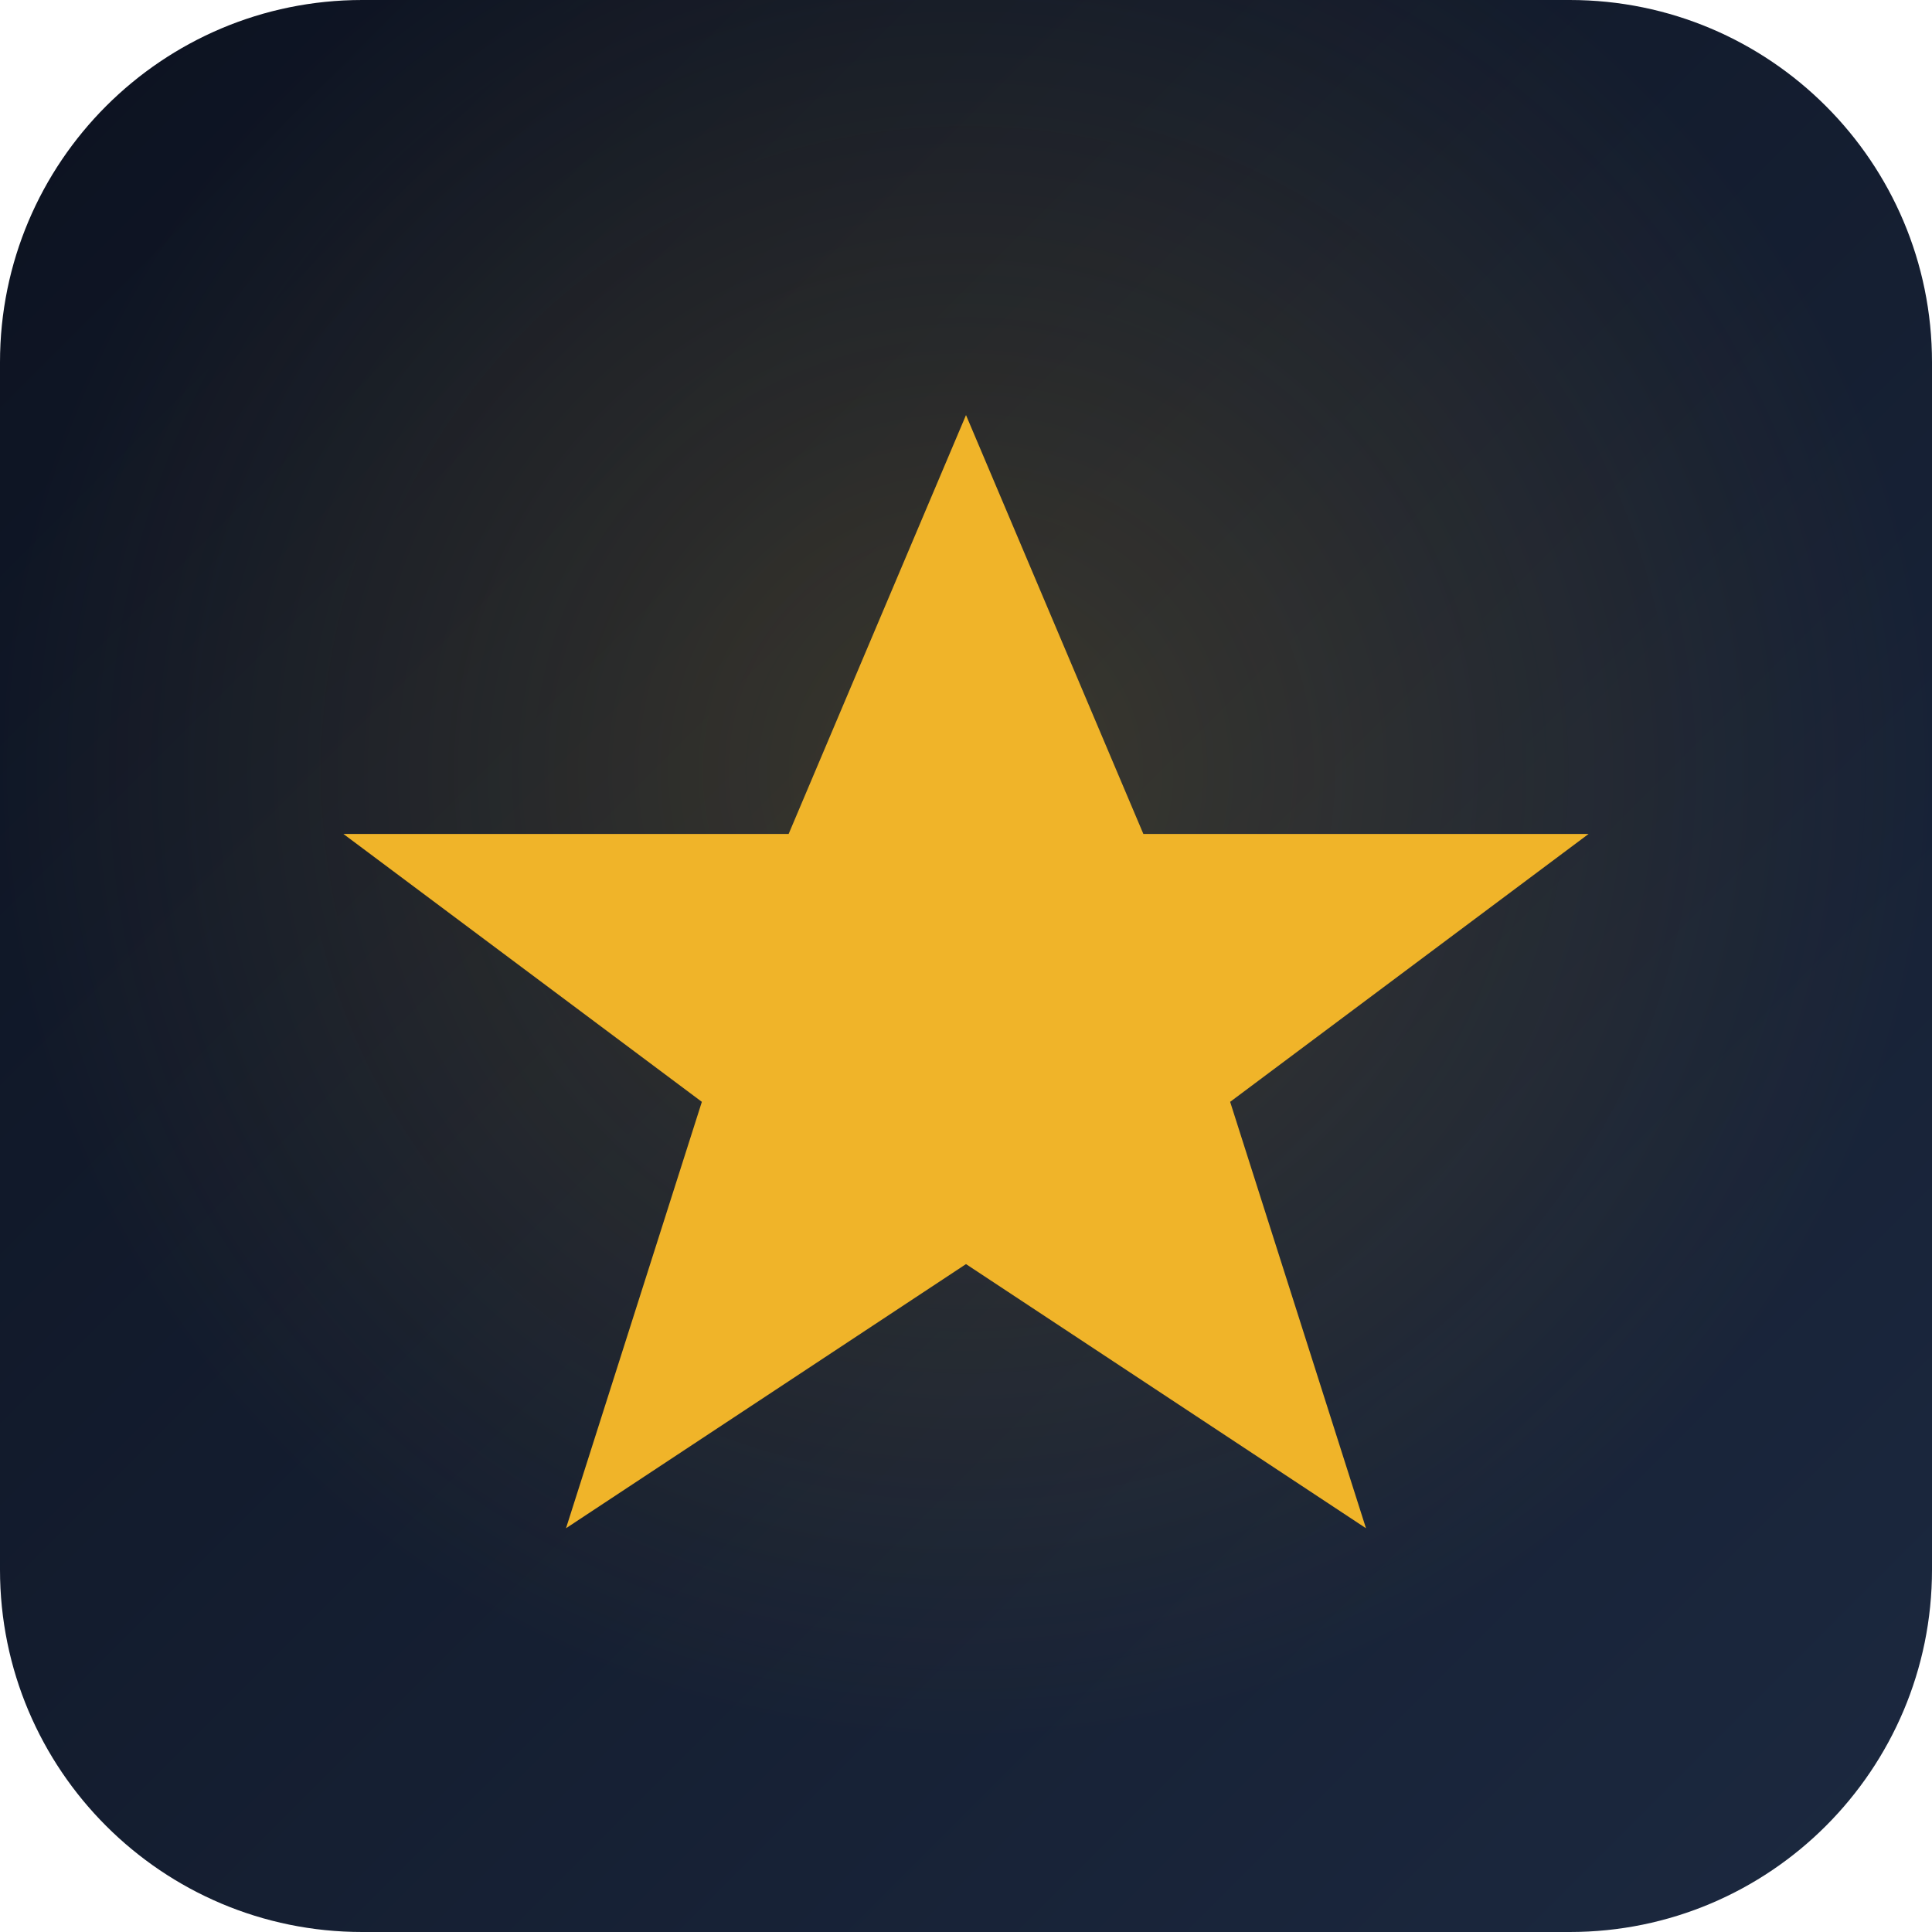
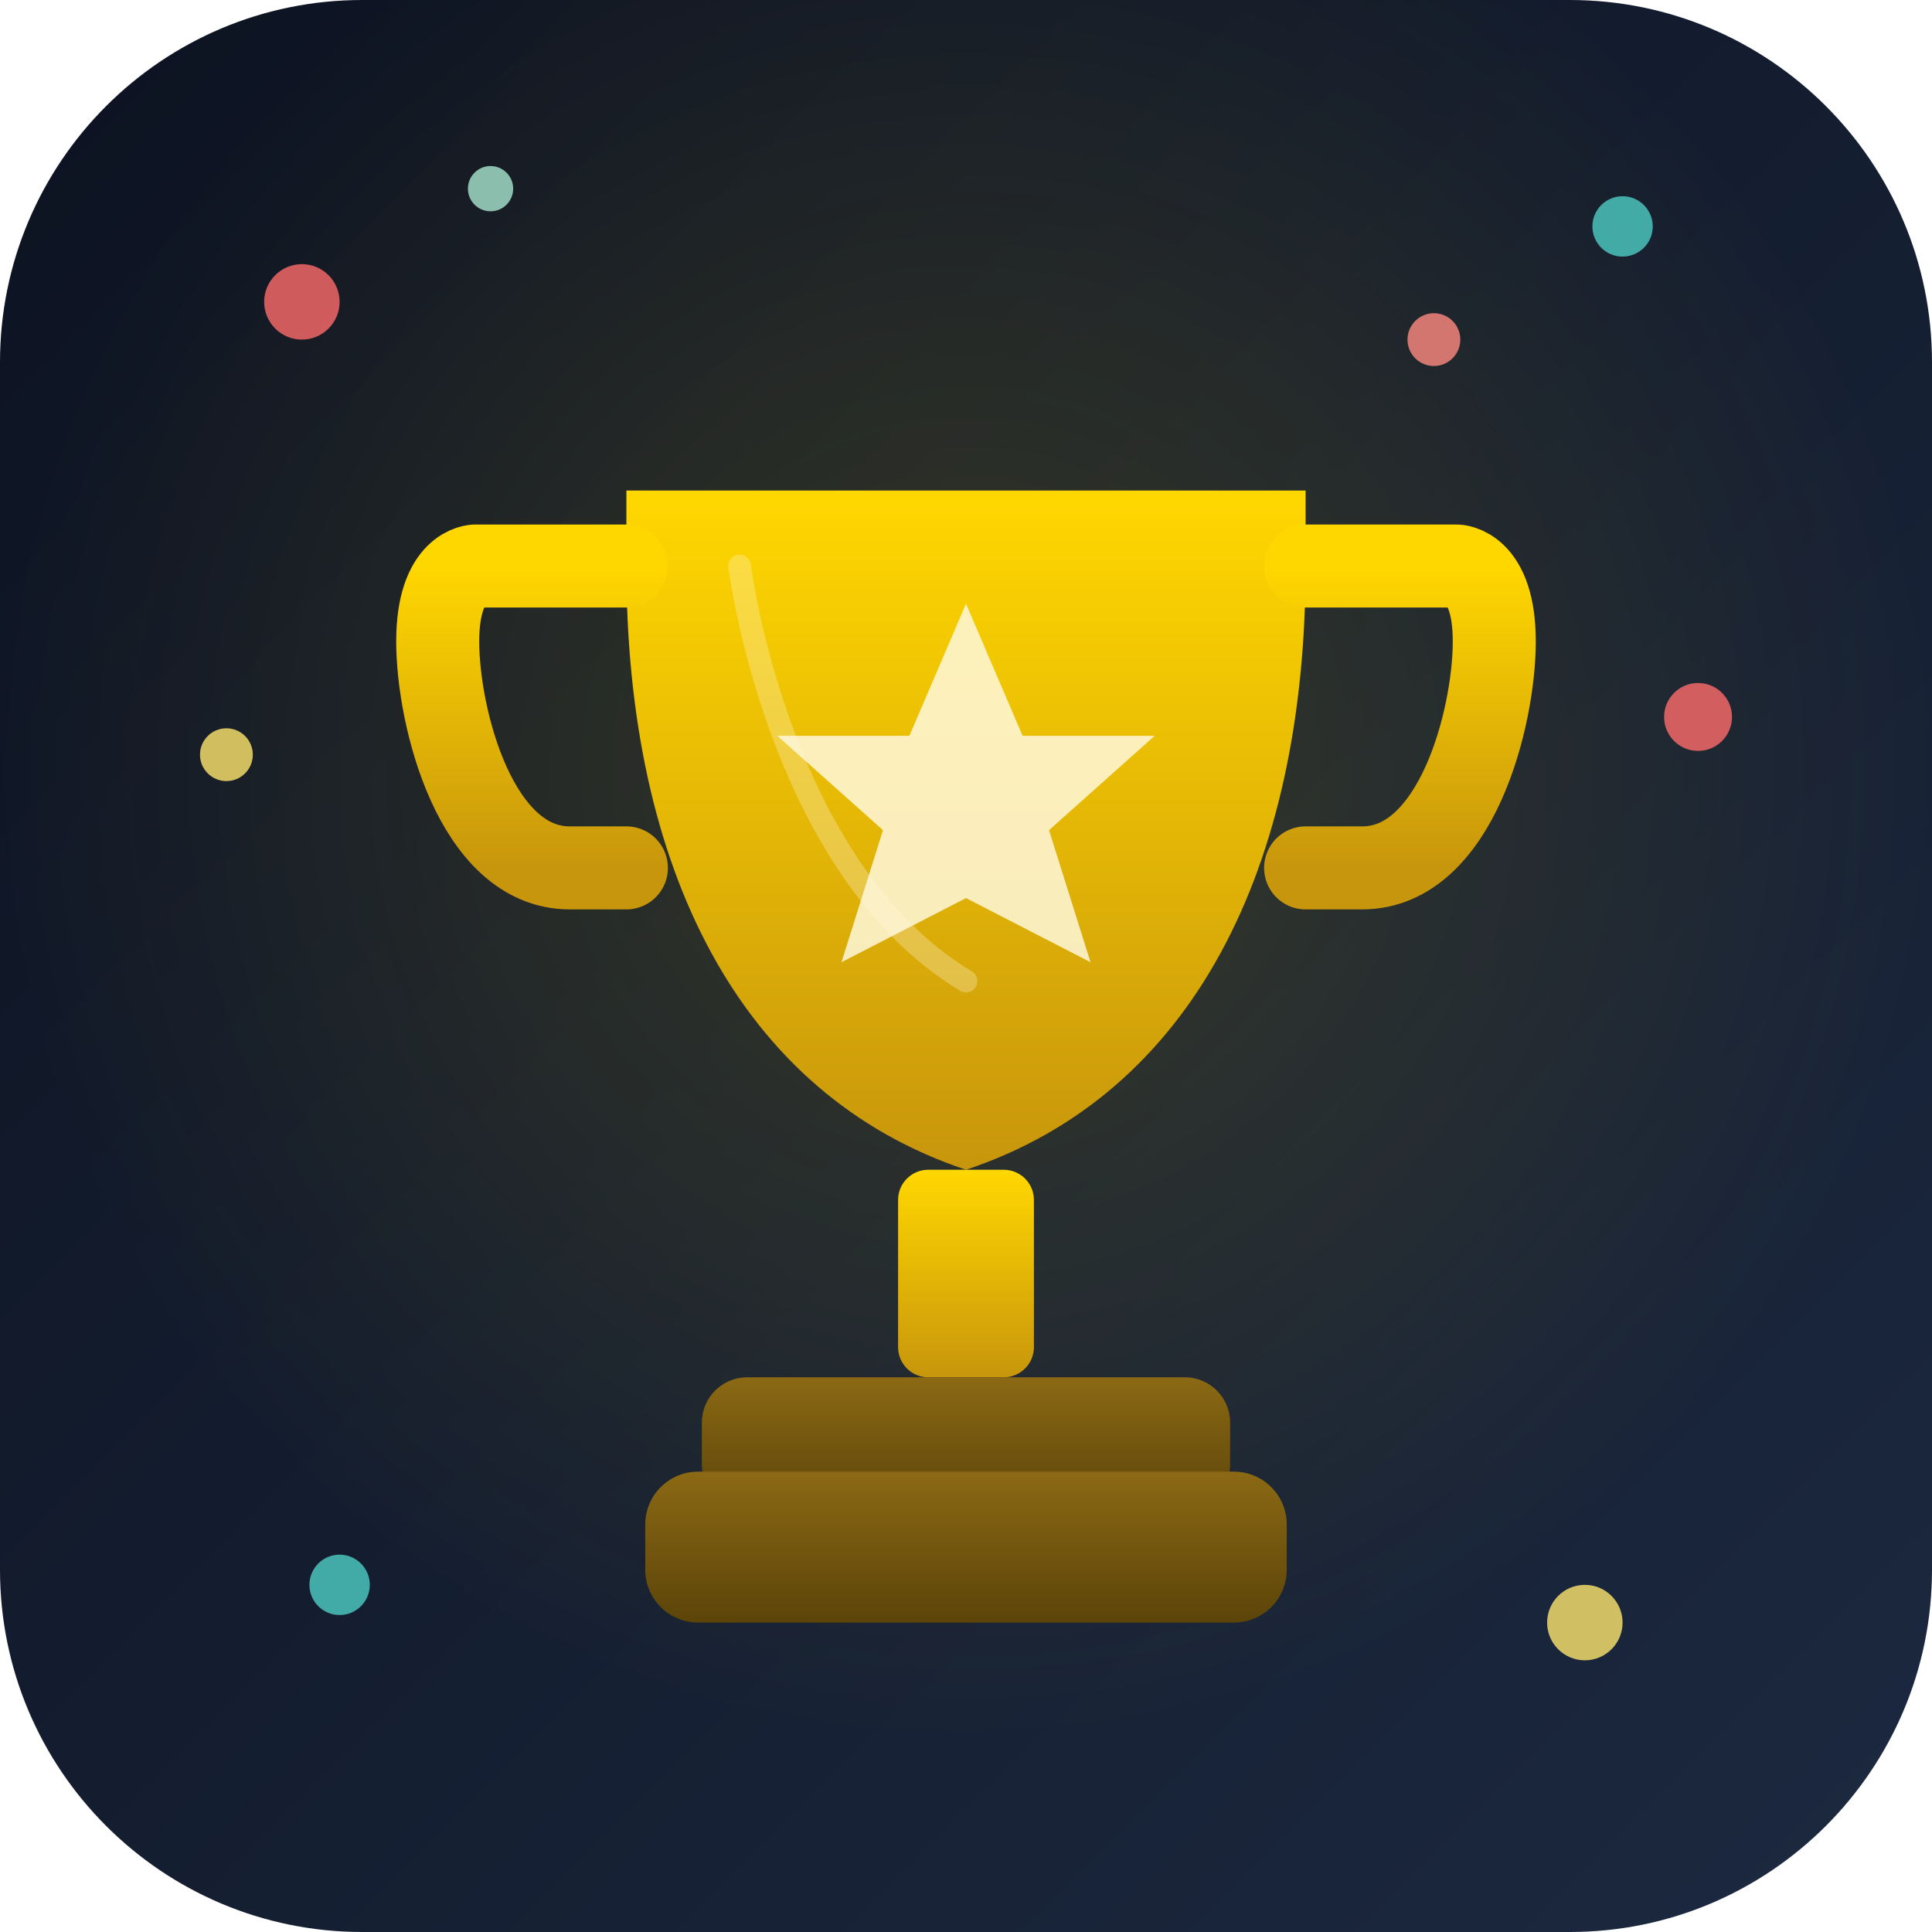
<svg xmlns="http://www.w3.org/2000/svg" width="512" height="512" viewBox="0 0 512 512">
  <defs>
    <linearGradient id="bg" x1="0%" y1="0%" x2="100%" y2="100%">
      <stop offset="0%" stop-color="#0c1220" />
      <stop offset="100%" stop-color="#1c2940" />
    </linearGradient>
+     <linearGradient id="trophy" x1="50%" y1="0%" x2="50%" y2="100%">
+       <stop offset="0%" stop-color="#FFD700" />
+       <stop offset="100%" stop-color="#C8960C" />
+     </linearGradient>
+     <linearGradient id="base" x1="50%" y1="0%" x2="50%" y2="100%">
+       <stop offset="0%" stop-color="#8B6914" />
+       <stop offset="100%" stop-color="#5C4409" />
+     </linearGradient>
    <radialGradient id="glow" cx="50%" cy="40%">
-       <stop offset="0%" stop-color="#f0b429" stop-opacity="0.18" />
-       <stop offset="100%" stop-color="#f0b429" stop-opacity="0" />
+       <stop offset="0%" stop-color="#FFD700" stop-opacity="0.15" />
+       <stop offset="100%" stop-color="#FFD700" stop-opacity="0" />
    </radialGradient>
  </defs>
  <rect width="512" height="512" rx="96" fill="url(#bg)" />
  <rect width="512" height="512" rx="96" fill="url(#glow)" />
-   <g transform="translate(256 270)">
-     <polygon points="0,-160 47,-49 165,-49 70,22 106,135 0,65 -106,135 -70,22 -165,-49 -47,-49" fill="#f0b429" />
+   <g transform="translate(256 230)">
+     <path d="M-90,-100h180v20c0 80-30 140-90 160-60-20-90-80-90-160v-20z" fill="url(#trophy)" />
+     <path d="M-90,-80h-40c0 0-10 0-10 20s10 60 35 60h15" fill="none" stroke="url(#trophy)" stroke-width="22" stroke-linecap="round" />
+     <path d="M90,-80h40c0 0 10 0 10 20s-10 60-35 60h-15" fill="none" stroke="url(#trophy)" stroke-width="22" stroke-linecap="round" />
+     <rect x="-18" y="80" width="36" height="55" rx="8" fill="url(#trophy)" />
+     <rect x="-70" y="135" width="140" height="35" rx="12" fill="url(#base)" />
+     <rect x="-85" y="160" width="170" height="40" rx="14" fill="url(#base)" />
+     <polygon points="0,-70 15,-35 50,-35 22,-10 33,25 0,8 -33,25 -22,-10 -50,-35 -15,-35" fill="#FFF8DC" opacity="0.85" />
+     <path d="M-60,-80c0 0 10 80 60 110" fill="none" stroke="#FFF8DC" stroke-width="6" stroke-linecap="round" opacity="0.3" />
  </g>
+   <circle cx="80" cy="80" r="10" fill="#FF6B6B" opacity="0.8" />
+   <circle cx="430" cy="60" r="8" fill="#4ECDC4" opacity="0.8" />
+   <circle cx="60" cy="200" r="7" fill="#FFE66D" opacity="0.8" />
+   <circle cx="450" cy="190" r="9" fill="#FF6B6B" opacity="0.8" />
+   <circle cx="90" cy="420" r="8" fill="#4ECDC4" opacity="0.8" />
+   <circle cx="420" cy="430" r="10" fill="#FFE66D" opacity="0.8" />
+   <circle cx="130" cy="50" r="6" fill="#A8E6CF" opacity="0.8" />
+   <circle cx="380" cy="90" r="7" fill="#FF8A80" opacity="0.8" />
</svg>
